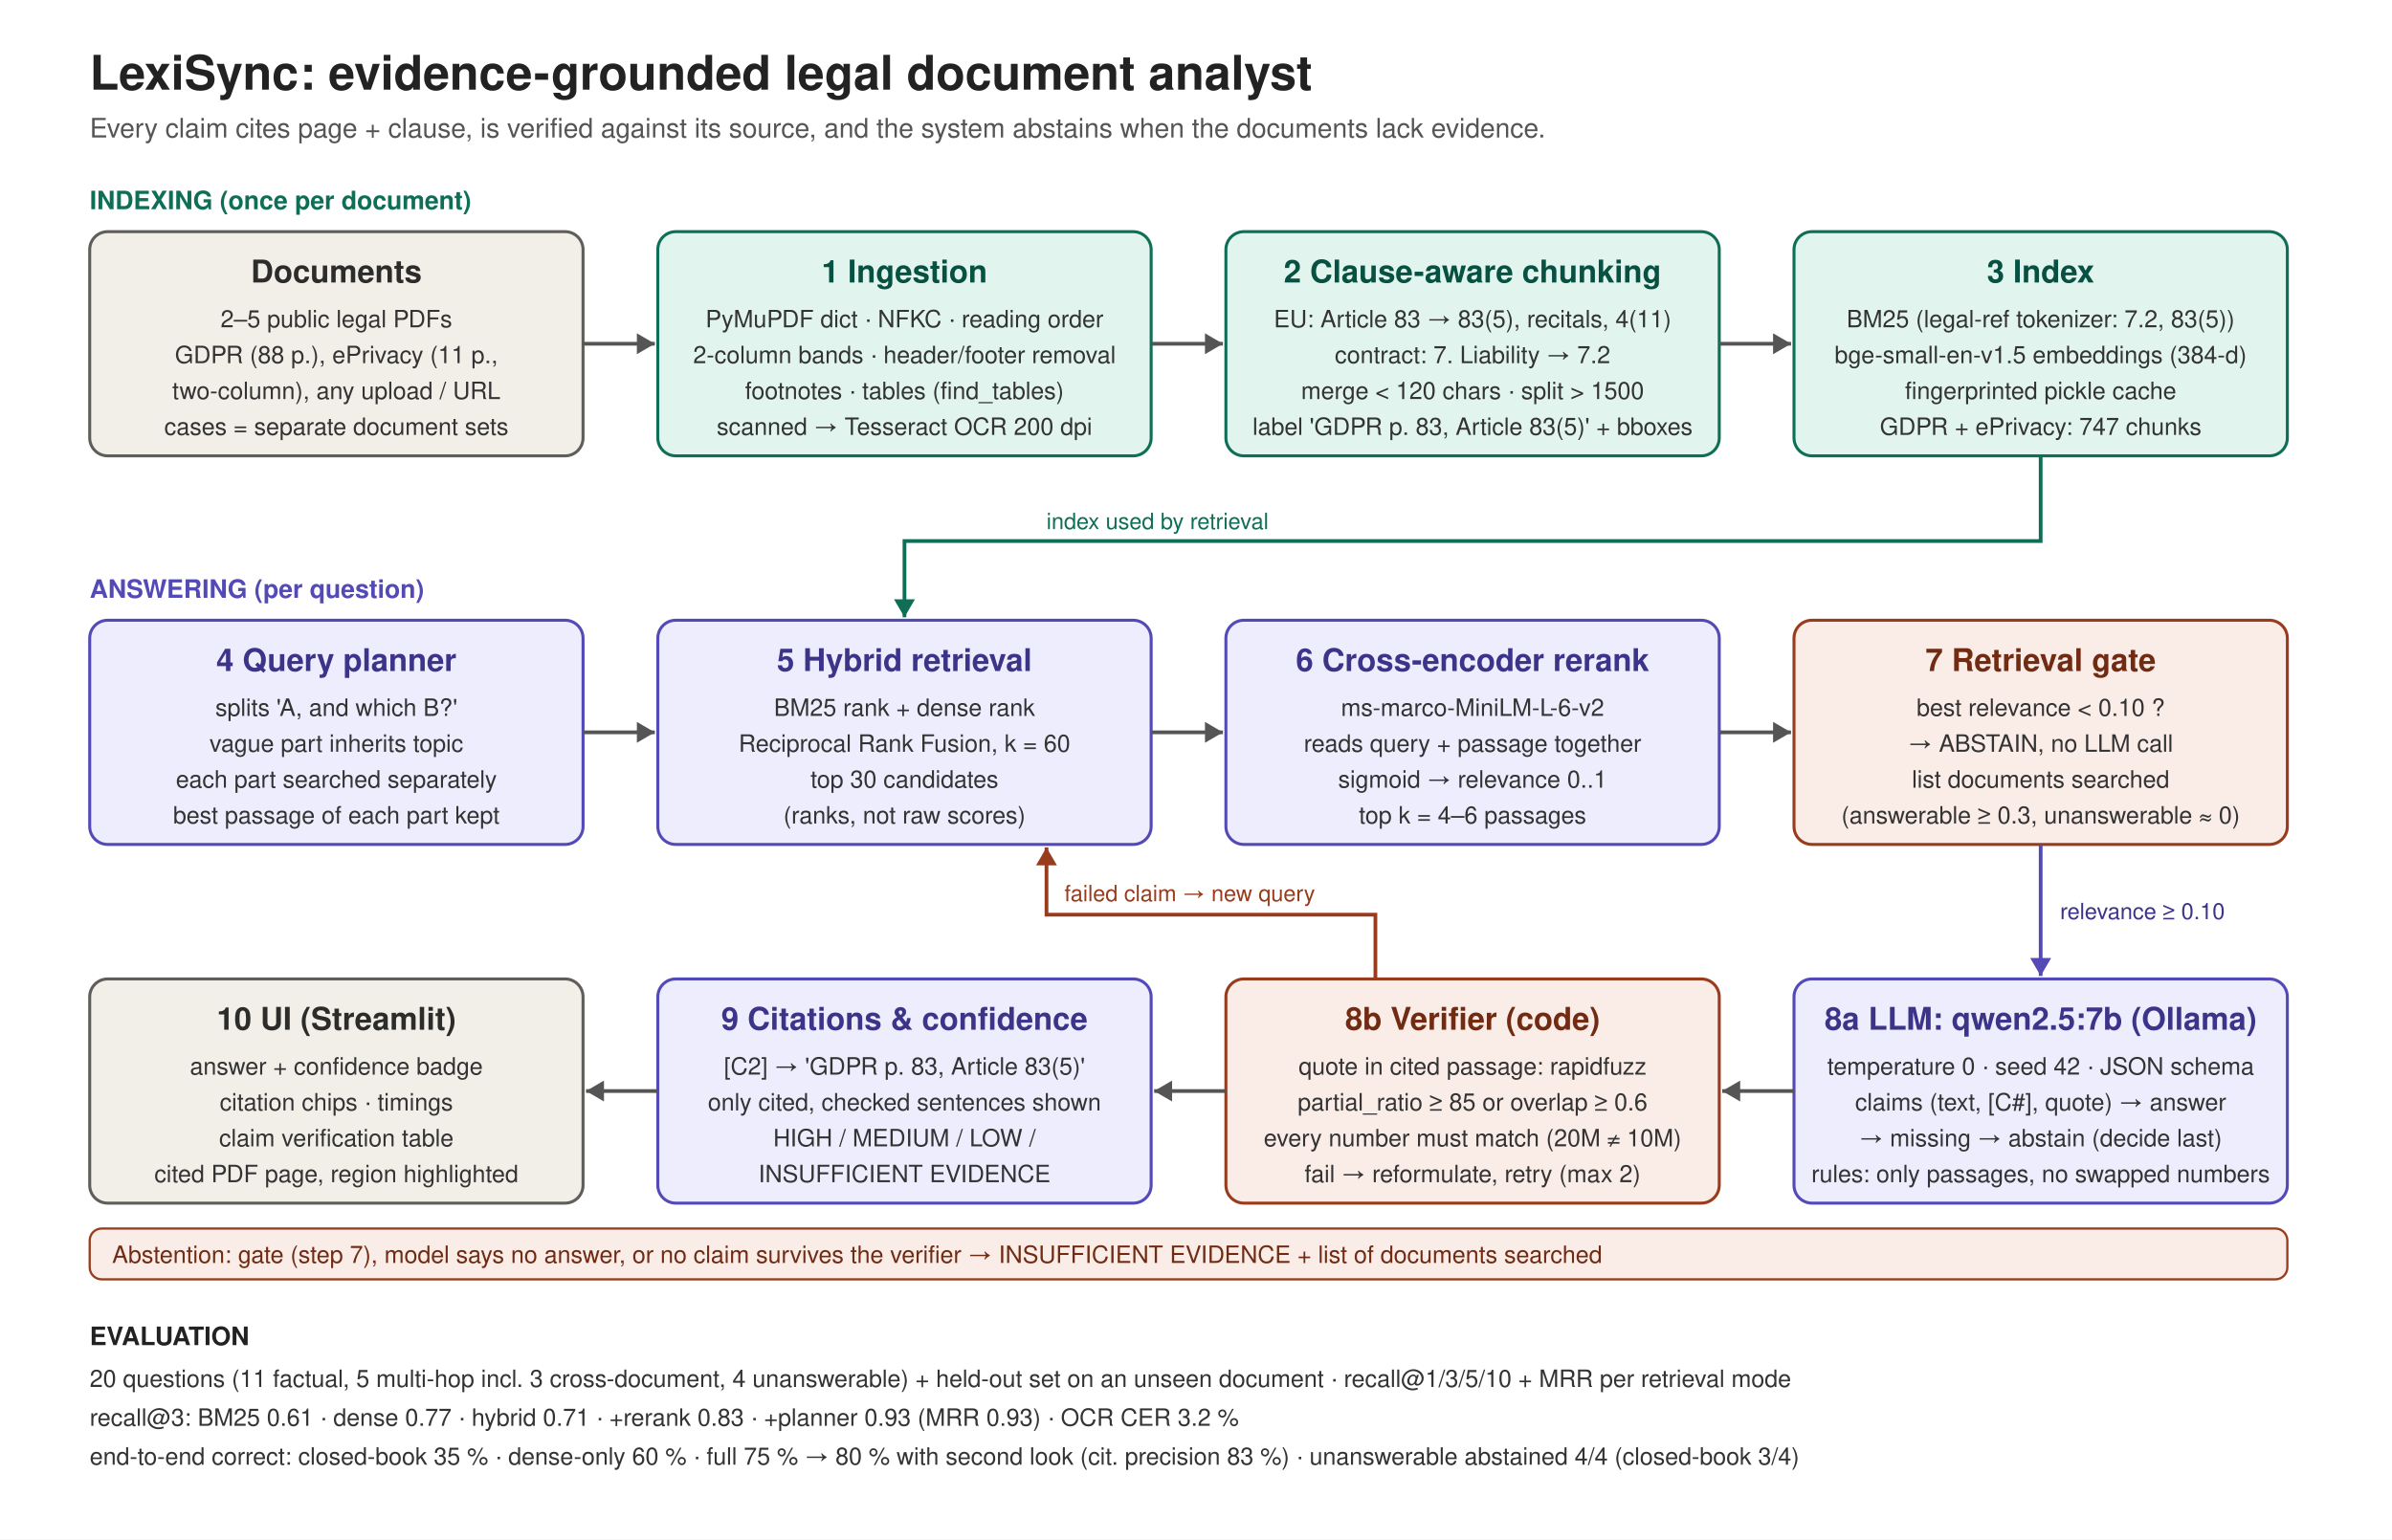
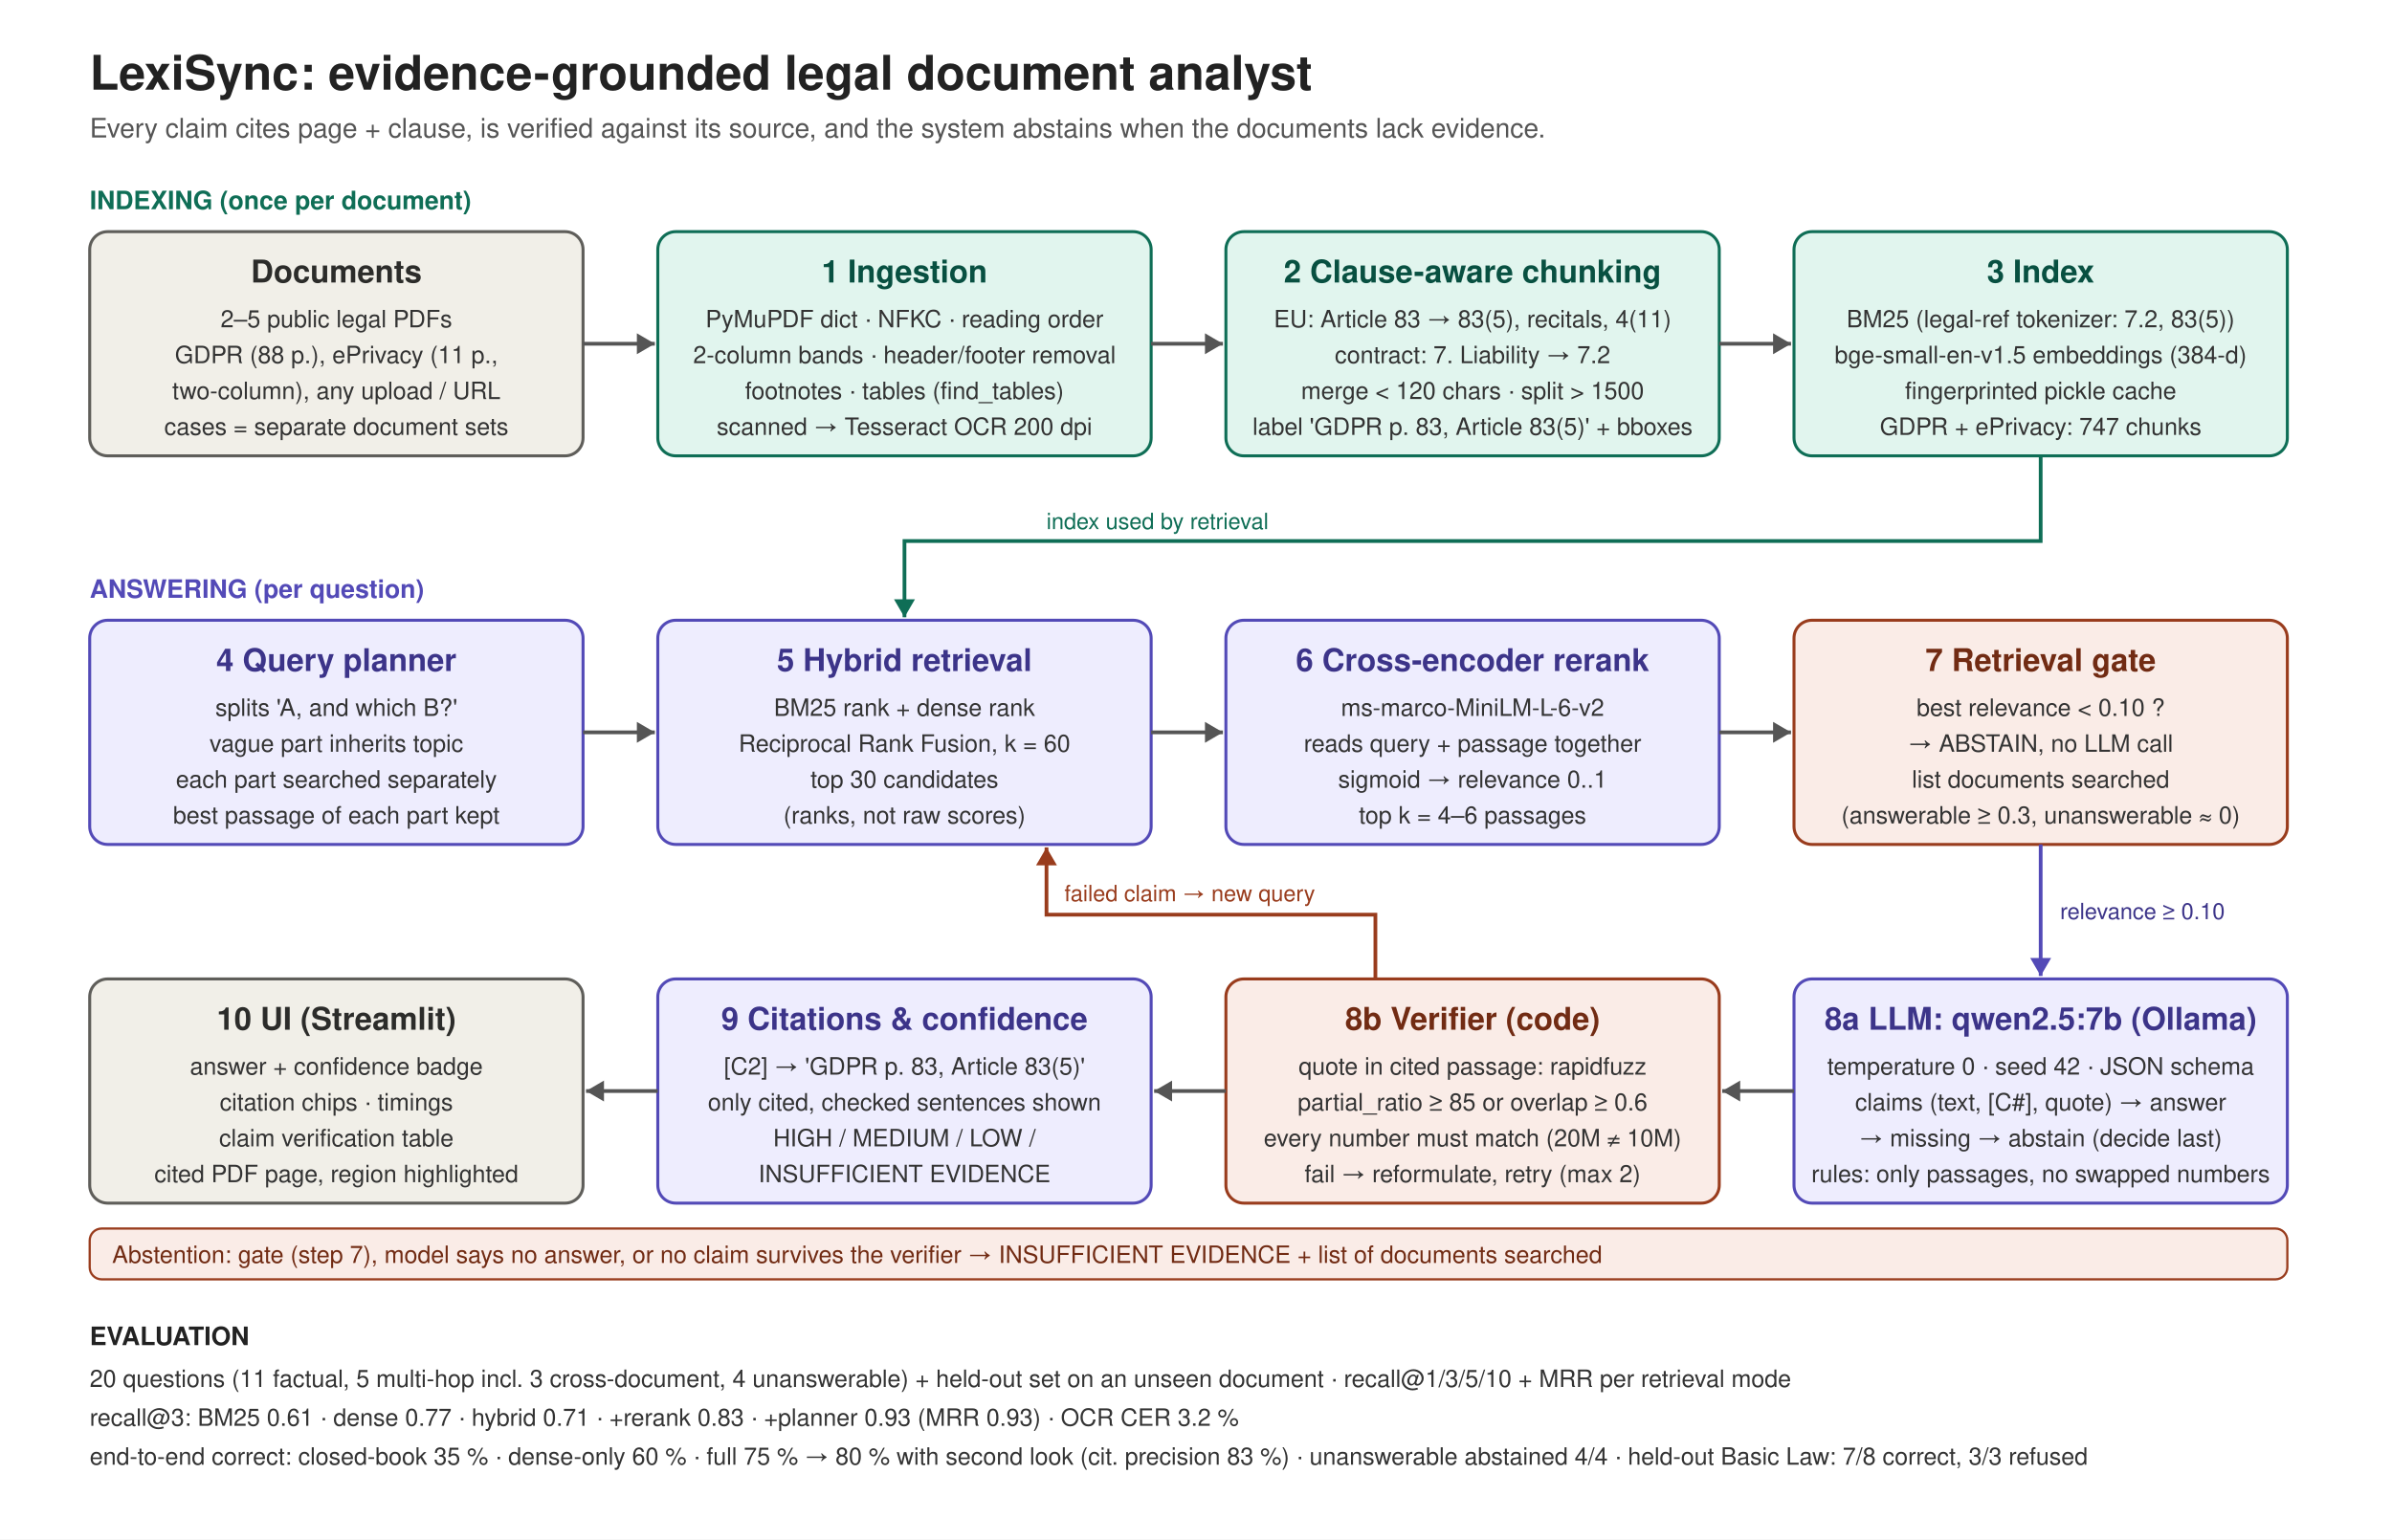
<svg xmlns="http://www.w3.org/2000/svg" width="1600" height="1030" viewBox="0 0 1600 1030" font-family="Helvetica, Arial, sans-serif">
  <rect width="1600" height="1030" fill="white" />
  <text x="60" y="60" font-size="32" fill="#222" font-weight="bold" text-anchor="start">LexiSync: evidence-grounded legal document analyst</text>
  <text x="60" y="92" font-size="18" fill="#555" text-anchor="start">Every claim cites page + clause, is verified against its source, and the system abstains when the documents lack evidence.</text>
  <text x="60" y="140" font-size="17" fill="#0F6E56" font-weight="bold" text-anchor="start">INDEXING  (once per document)</text>
  <rect x="60" y="155" width="330" height="150" rx="12" fill="#F1EFE8" stroke="#5F5E5A" stroke-width="2" />
  <text x="225.0" y="189" font-size="21" fill="#2C2C2A" font-weight="bold" text-anchor="middle">Documents</text>
  <text x="225.0" y="219" font-size="16" fill="#333" text-anchor="middle">2–5 public legal PDFs</text>
  <text x="225.0" y="243" font-size="16" fill="#333" text-anchor="middle">GDPR (88 p.), ePrivacy (11 p.,</text>
  <text x="225.0" y="267" font-size="16" fill="#333" text-anchor="middle">two-column), any upload / URL</text>
  <text x="225.0" y="291" font-size="16" fill="#333" text-anchor="middle">cases = separate document sets</text>
  <rect x="440" y="155" width="330" height="150" rx="12" fill="#E1F5EE" stroke="#0F6E56" stroke-width="2" />
  <text x="605.0" y="189" font-size="21" fill="#085041" font-weight="bold" text-anchor="middle">1  Ingestion</text>
  <text x="605.0" y="219" font-size="16" fill="#333" text-anchor="middle">PyMuPDF dict · NFKC · reading order</text>
  <text x="605.0" y="243" font-size="16" fill="#333" text-anchor="middle">2-column bands · header/footer removal</text>
  <text x="605.0" y="267" font-size="16" fill="#333" text-anchor="middle">footnotes · tables (find_tables)</text>
  <text x="605.0" y="291" font-size="16" fill="#333" text-anchor="middle">scanned → Tesseract OCR 200 dpi</text>
  <rect x="820" y="155" width="330" height="150" rx="12" fill="#E1F5EE" stroke="#0F6E56" stroke-width="2" />
  <text x="985.0" y="189" font-size="21" fill="#085041" font-weight="bold" text-anchor="middle">2  Clause-aware chunking</text>
  <text x="985.0" y="219" font-size="16" fill="#333" text-anchor="middle">EU: Article 83 → 83(5), recitals, 4(11)</text>
  <text x="985.0" y="243" font-size="16" fill="#333" text-anchor="middle">contract: 7. Liability → 7.2</text>
  <text x="985.0" y="267" font-size="16" fill="#333" text-anchor="middle">merge &lt; 120 chars · split &gt; 1500</text>
  <text x="985.0" y="291" font-size="16" fill="#333" text-anchor="middle">label 'GDPR p. 83, Article 83(5)' + bboxes</text>
  <rect x="1200" y="155" width="330" height="150" rx="12" fill="#E1F5EE" stroke="#0F6E56" stroke-width="2" />
  <text x="1365.0" y="189" font-size="21" fill="#085041" font-weight="bold" text-anchor="middle">3  Index</text>
  <text x="1365.0" y="219" font-size="16" fill="#333" text-anchor="middle">BM25 (legal-ref tokenizer: 7.2, 83(5))</text>
  <text x="1365.0" y="243" font-size="16" fill="#333" text-anchor="middle">bge-small-en-v1.5 embeddings (384-d)</text>
  <text x="1365.0" y="267" font-size="16" fill="#333" text-anchor="middle">fingerprinted pickle cache</text>
  <text x="1365.0" y="291" font-size="16" fill="#333" text-anchor="middle">GDPR + ePrivacy: 747 chunks</text>
  <path d="M390 230 L438 230" fill="none" stroke="#555" stroke-width="2.5" />
  <polygon points="438,230 426,237 426,223" fill="#555" />
  <path d="M770 230 L818 230" fill="none" stroke="#555" stroke-width="2.5" />
  <polygon points="818,230 806,237 806,223" fill="#555" />
  <path d="M1150 230 L1198 230" fill="none" stroke="#555" stroke-width="2.5" />
  <polygon points="1198,230 1186,237 1186,223" fill="#555" />
  <text x="60" y="400" font-size="17" fill="#534AB7" font-weight="bold" text-anchor="start">ANSWERING  (per question)</text>
  <rect x="60" y="415" width="330" height="150" rx="12" fill="#EEEDFE" stroke="#534AB7" stroke-width="2" />
  <text x="225.0" y="449" font-size="21" fill="#3C3489" font-weight="bold" text-anchor="middle">4  Query planner</text>
  <text x="225.0" y="479" font-size="16" fill="#333" text-anchor="middle">splits 'A, and which B?'</text>
  <text x="225.0" y="503" font-size="16" fill="#333" text-anchor="middle">vague part inherits topic</text>
  <text x="225.0" y="527" font-size="16" fill="#333" text-anchor="middle">each part searched separately</text>
  <text x="225.0" y="551" font-size="16" fill="#333" text-anchor="middle">best passage of each part kept</text>
  <rect x="440" y="415" width="330" height="150" rx="12" fill="#EEEDFE" stroke="#534AB7" stroke-width="2" />
  <text x="605.0" y="449" font-size="21" fill="#3C3489" font-weight="bold" text-anchor="middle">5  Hybrid retrieval</text>
  <text x="605.0" y="479" font-size="16" fill="#333" text-anchor="middle">BM25 rank + dense rank</text>
  <text x="605.0" y="503" font-size="16" fill="#333" text-anchor="middle">Reciprocal Rank Fusion, k = 60</text>
  <text x="605.0" y="527" font-size="16" fill="#333" text-anchor="middle">top 30 candidates</text>
  <text x="605.0" y="551" font-size="16" fill="#333" text-anchor="middle">(ranks, not raw scores)</text>
  <rect x="820" y="415" width="330" height="150" rx="12" fill="#EEEDFE" stroke="#534AB7" stroke-width="2" />
  <text x="985.0" y="449" font-size="21" fill="#3C3489" font-weight="bold" text-anchor="middle">6  Cross-encoder rerank</text>
  <text x="985.0" y="479" font-size="16" fill="#333" text-anchor="middle">ms-marco-MiniLM-L-6-v2</text>
  <text x="985.0" y="503" font-size="16" fill="#333" text-anchor="middle">reads query + passage together</text>
  <text x="985.0" y="527" font-size="16" fill="#333" text-anchor="middle">sigmoid → relevance 0..1</text>
  <text x="985.0" y="551" font-size="16" fill="#333" text-anchor="middle">top k = 4–6 passages</text>
  <rect x="1200" y="415" width="330" height="150" rx="12" fill="#FAECE7" stroke="#993C1D" stroke-width="2" />
  <text x="1365.0" y="449" font-size="21" fill="#712B13" font-weight="bold" text-anchor="middle">7  Retrieval gate</text>
  <text x="1365.0" y="479" font-size="16" fill="#333" text-anchor="middle">best relevance &lt; 0.10 ?</text>
  <text x="1365.0" y="503" font-size="16" fill="#333" text-anchor="middle">→ ABSTAIN, no LLM call</text>
  <text x="1365.0" y="527" font-size="16" fill="#333" text-anchor="middle">list documents searched</text>
  <text x="1365.0" y="551" font-size="16" fill="#333" text-anchor="middle">(answerable ≥ 0.3, unanswerable ≈ 0)</text>
  <path d="M390 490 L438 490" fill="none" stroke="#555" stroke-width="2.5" />
  <polygon points="438,490 426,497 426,483" fill="#555" />
  <path d="M770 490 L818 490" fill="none" stroke="#555" stroke-width="2.5" />
  <polygon points="818,490 806,497 806,483" fill="#555" />
  <path d="M1150 490 L1198 490" fill="none" stroke="#555" stroke-width="2.5" />
  <polygon points="1198,490 1186,497 1186,483" fill="#555" />
  <rect x="60" y="655" width="330" height="150" rx="12" fill="#F1EFE8" stroke="#5F5E5A" stroke-width="2" />
  <text x="225.0" y="689" font-size="21" fill="#2C2C2A" font-weight="bold" text-anchor="middle">10  UI (Streamlit)</text>
  <text x="225.0" y="719" font-size="16" fill="#333" text-anchor="middle">answer + confidence badge</text>
  <text x="225.0" y="743" font-size="16" fill="#333" text-anchor="middle">citation chips · timings</text>
  <text x="225.0" y="767" font-size="16" fill="#333" text-anchor="middle">claim verification table</text>
  <text x="225.0" y="791" font-size="16" fill="#333" text-anchor="middle">cited PDF page, region highlighted</text>
  <rect x="440" y="655" width="330" height="150" rx="12" fill="#EEEDFE" stroke="#534AB7" stroke-width="2" />
  <text x="605.0" y="689" font-size="21" fill="#3C3489" font-weight="bold" text-anchor="middle">9  Citations &amp; confidence</text>
  <text x="605.0" y="719" font-size="16" fill="#333" text-anchor="middle">[C2] → 'GDPR p. 83, Article 83(5)'</text>
  <text x="605.0" y="743" font-size="16" fill="#333" text-anchor="middle">only cited, checked sentences shown</text>
  <text x="605.0" y="767" font-size="16" fill="#333" text-anchor="middle">HIGH / MEDIUM / LOW /</text>
  <text x="605.0" y="791" font-size="16" fill="#333" text-anchor="middle">INSUFFICIENT EVIDENCE</text>
  <rect x="820" y="655" width="330" height="150" rx="12" fill="#FAECE7" stroke="#993C1D" stroke-width="2" />
  <text x="985.0" y="689" font-size="21" fill="#712B13" font-weight="bold" text-anchor="middle">8b  Verifier (code)</text>
  <text x="985.0" y="719" font-size="16" fill="#333" text-anchor="middle">quote in cited passage: rapidfuzz</text>
  <text x="985.0" y="743" font-size="16" fill="#333" text-anchor="middle">partial_ratio ≥ 85 or overlap ≥ 0.6</text>
  <text x="985.0" y="767" font-size="16" fill="#333" text-anchor="middle">every number must match (20M ≠ 10M)</text>
  <text x="985.0" y="791" font-size="16" fill="#333" text-anchor="middle">fail → reformulate, retry (max 2)</text>
  <rect x="1200" y="655" width="330" height="150" rx="12" fill="#EEEDFE" stroke="#534AB7" stroke-width="2" />
  <text x="1365.0" y="689" font-size="21" fill="#3C3489" font-weight="bold" text-anchor="middle">8a  LLM: qwen2.5:7b (Ollama)</text>
  <text x="1365.0" y="719" font-size="16" fill="#333" text-anchor="middle">temperature 0 · seed 42 · JSON schema</text>
  <text x="1365.0" y="743" font-size="16" fill="#333" text-anchor="middle">claims (text, [C#], quote) → answer</text>
  <text x="1365.0" y="767" font-size="16" fill="#333" text-anchor="middle">→ missing → abstain (decide last)</text>
  <text x="1365.0" y="791" font-size="16" fill="#333" text-anchor="middle">rules: only passages, no swapped numbers</text>
  <path d="M1200 730 L1152 730" fill="none" stroke="#555" stroke-width="2.5" />
  <polygon points="1152,730 1164,723 1164,737" fill="#555" />
  <path d="M820 730 L772 730" fill="none" stroke="#555" stroke-width="2.5" />
  <polygon points="772,730 784,723 784,737" fill="#555" />
  <path d="M440 730 L392 730" fill="none" stroke="#555" stroke-width="2.5" />
  <polygon points="392,730 404,723 404,737" fill="#555" />
  <path d="M1365 565 L1365 653" fill="none" stroke="#534AB7" stroke-width="2.5" />
  <polygon points="1365,653 1358,641 1372,641" fill="#534AB7" />
  <text x="1378" y="615" font-size="15" fill="#3C3489" text-anchor="start">relevance ≥ 0.10</text>
  <path d="M1365 305 L1365 362 L605 362 L605 413" fill="none" stroke="#0F6E56" stroke-width="2.5" />
  <polygon points="605,413 598,401 612,401" fill="#0F6E56" />
  <text x="700" y="354" font-size="15" fill="#0F6E56" text-anchor="start">index used by retrieval</text>
  <path d="M920 655 L920 612 L700 612 L700 567" fill="none" stroke="#993C1D" stroke-width="2.5" />
  <polygon points="700,567 707,579 693,579" fill="#993C1D" />
  <text x="712" y="603" font-size="15" fill="#993C1D" text-anchor="start">failed claim → new query</text>
  <rect x="60" y="822" width="1470" height="34" rx="8" fill="#FAECE7" stroke="#993C1D" stroke-width="1.5" />
  <text x="75" y="845" font-size="16" fill="#712B13" text-anchor="start">Abstention: gate (step 7), model says no answer, or no claim survives the verifier  →  INSUFFICIENT EVIDENCE + list of documents searched</text>
  <text x="60" y="900" font-size="17" fill="#222" font-weight="bold" text-anchor="start">EVALUATION</text>
  <text x="60" y="928" font-size="16" fill="#333" text-anchor="start">20 questions (11 factual, 5 multi-hop incl. 3 cross-document, 4 unanswerable) + held-out set on an unseen document · recall@1/3/5/10 + MRR per retrieval mode</text>
  <text x="60" y="954" font-size="16" fill="#333" text-anchor="start">recall@3: BM25 0.61 · dense 0.77 · hybrid 0.71 · +rerank 0.83 · +planner 0.93 (MRR 0.93) · OCR CER 3.2 %</text>
-   <text x="60" y="980" font-size="16" fill="#333" text-anchor="start">end-to-end correct: closed-book 35 % · dense-only 60 % · full 75 % → 80 % with second look (cit. precision 83 %) · unanswerable abstained 4/4 (closed-book 3/4)</text>
+   <text x="60" y="980" font-size="16" fill="#333" text-anchor="start">end-to-end correct: closed-book 35 % · dense-only 60 % · full 75 % → 80 % with second look (cit. precision 83 %) · unanswerable abstained 4/4 · held-out Basic Law: 7/8 correct, 3/3 refused</text>
</svg>
